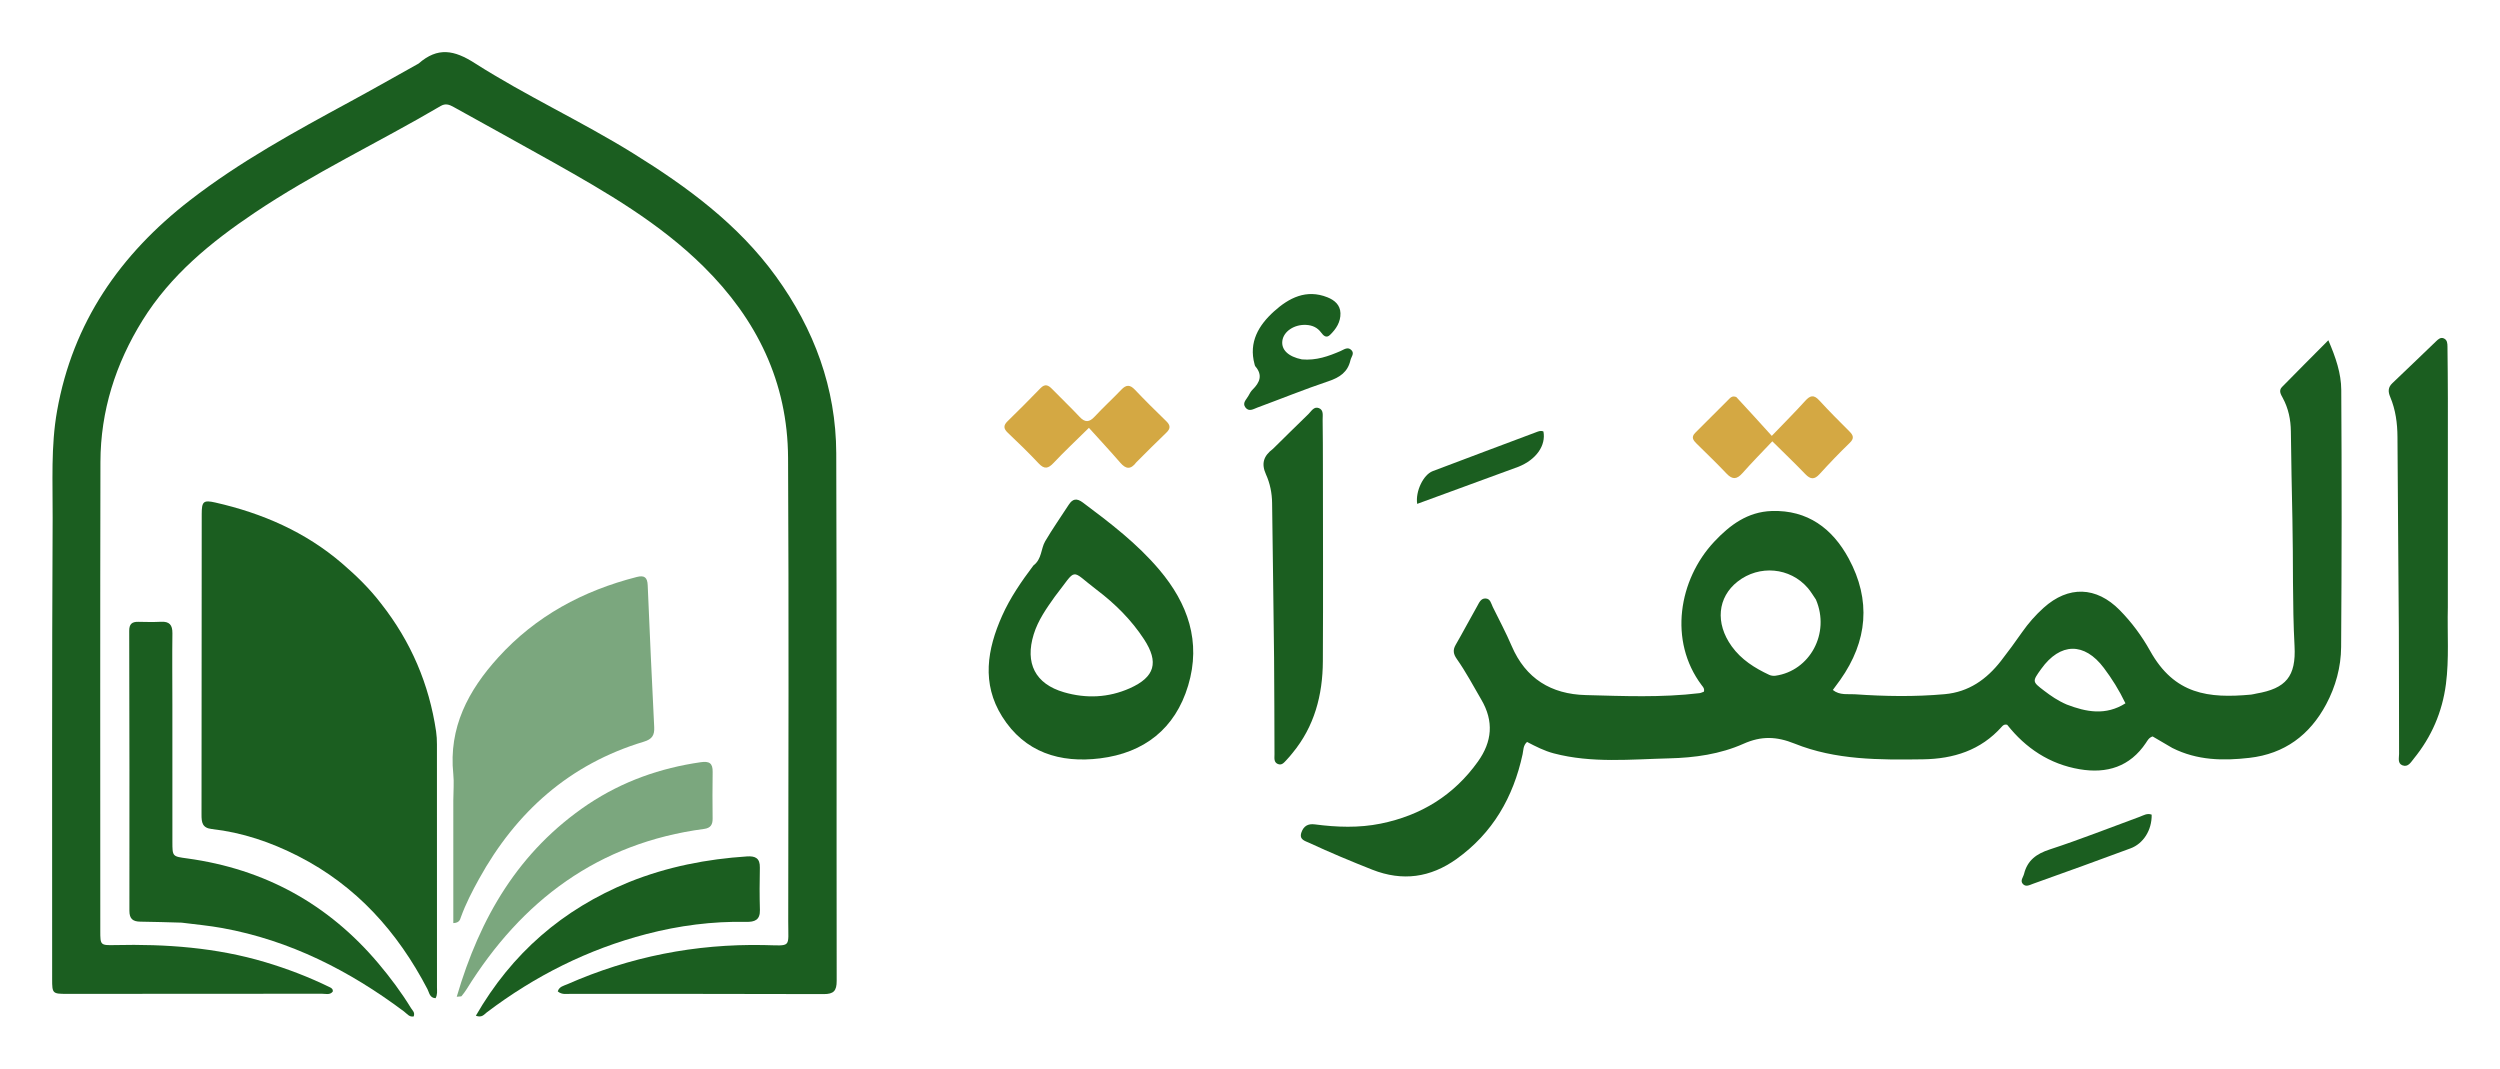
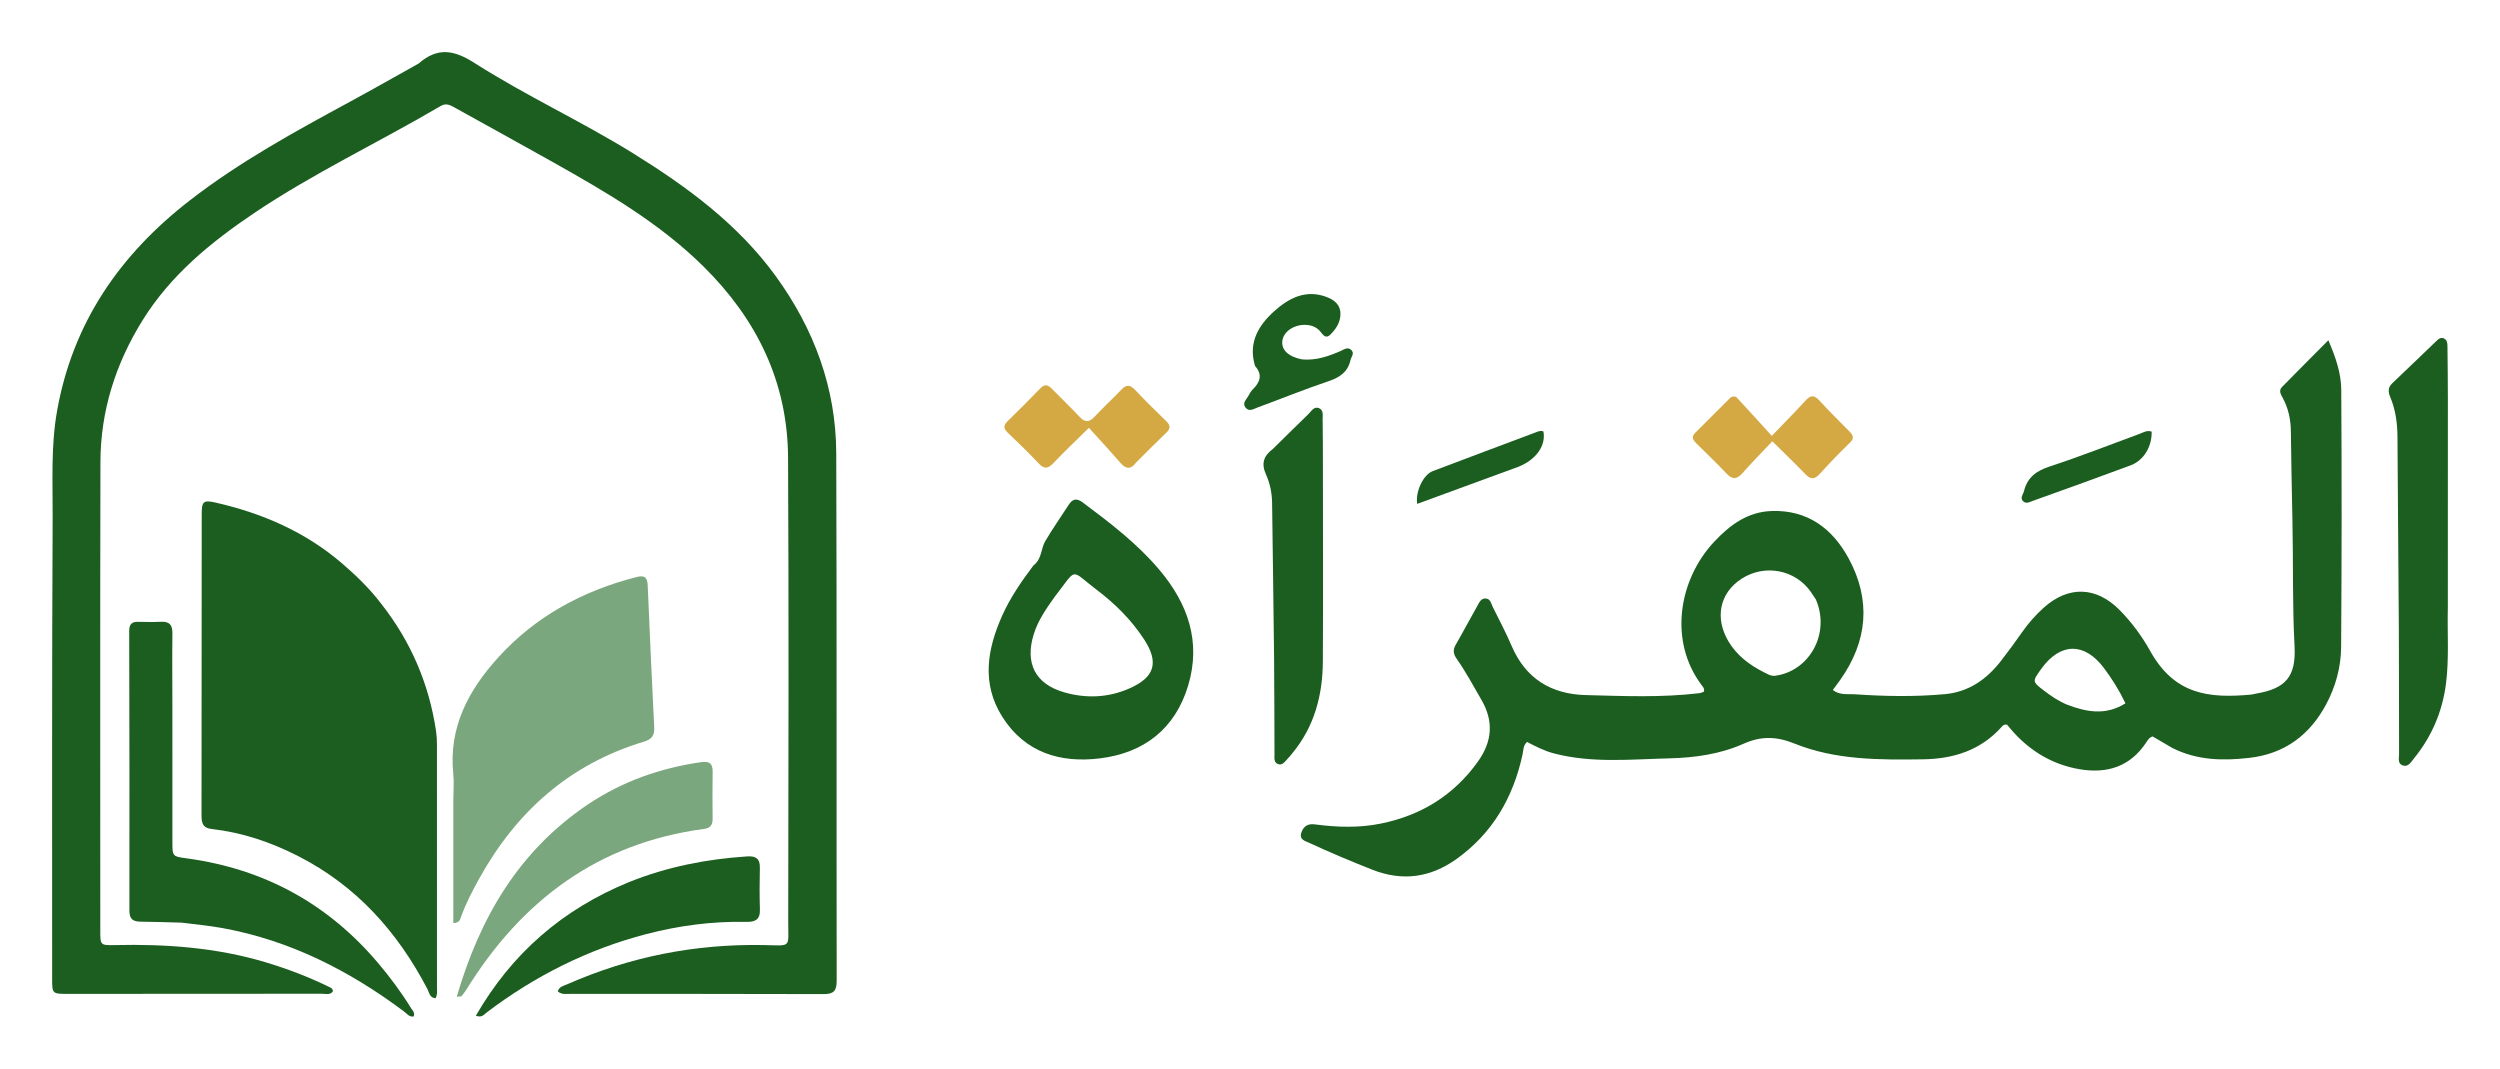
<svg xmlns="http://www.w3.org/2000/svg" viewBox="-24.00 -24.00 1151.42 492.20" width="1151.42" height="492.20">
  <g transform="translate(351.20,-398.37)">
    <path fill="#1B5E20" d="M625.3,718.859 C621.979,716.931 618.992,715.175 616.22,713.546 C614.473,714.144 613.889,715.403 613.162,716.492 C605.777,727.547 595.135,730.769 582.647,728.663 C568.731,726.317 557.712,718.886 549.25,708.184 C547.862,707.848 547.27,708.499 546.729,709.106 C537.054,719.957 524.51,723.89 510.457,724.086 C490.416,724.367 470.247,724.462 451.34,716.854 C442.993,713.495 435.996,713.271 427.776,716.938 C417.066,721.717 405.324,723.358 393.634,723.642 C375.868,724.074 357.996,725.964 340.425,721.349 C336.055,720.202 332.074,718.15 328.109,716.082 C326.259,717.749 326.471,719.857 326.065,721.732 C321.785,741.533 312.296,758.082 295.606,770.007 C283.613,778.576 270.728,780.404 256.813,774.913 C247.046,771.058 237.372,767.015 227.857,762.589 C225.859,761.659 223.034,761.122 224.193,757.759 C225.202,754.835 227.193,753.637 230.368,754.053 C240.491,755.379 250.644,755.744 260.711,753.702 C279.278,749.935 294.388,740.662 305.485,725.127 C312.033,715.959 312.882,706.604 307.08,696.66 C303.386,690.33 299.961,683.841 295.737,677.839 C294.256,675.734 293.805,673.842 295.198,671.432 C298.615,665.522 301.777,659.464 305.159,653.532 C306.027,652.009 306.798,649.928 308.987,650.009 C311.254,650.093 311.549,652.334 312.328,653.918 C315.267,659.894 318.416,665.782 321.032,671.897 C327.475,686.957 339.259,694.083 355.093,694.499 C372.56,694.958 390.066,695.717 407.502,693.619 C408.269,693.526 408.999,693.128 409.57,692.932 C409.928,691.441 409.111,690.715 408.536,689.951 C393.175,669.511 397.981,641.324 414.262,623.919 C421.565,616.112 429.747,610.087 440.815,609.724 C457.333,609.182 468.773,617.797 476.232,631.564 C486.652,650.797 484.964,669.659 472.342,687.524 C471.299,689.001 470.202,690.441 468.946,692.149 C472.144,694.72 475.838,693.901 479.077,694.128 C492.863,695.094 506.673,695.327 520.475,694.086 C531.554,693.089 539.749,687.259 546.357,678.8 C549.74,674.469 552.975,670.017 556.126,665.515 C559.012,661.392 562.3,657.657 566.028,654.301 C577.416,644.049 590.278,644.413 601.09,655.395 C606.612,661.003 611.277,667.328 615.098,674.182 C626.301,694.278 641.977,696.087 661.567,694.282 C662.39,694.206 663.195,693.94 664.014,693.799 C677.671,691.46 682.328,685.88 681.591,671.949 C680.559,652.471 681.047,632.977 680.611,613.494 C680.309,600.007 680.071,586.519 679.9,573.03 C679.831,567.593 678.766,562.459 676.169,557.658 C675.298,556.049 674.166,554.292 675.813,552.612 C682.65,545.635 689.56,538.73 697.158,531.078 C700.622,539.089 703.062,546.398 703.111,553.906 C703.368,593.396 703.328,632.888 703.049,672.378 C702.984,681.589 700.526,690.577 696.155,698.759 C688.601,712.898 677.023,721.559 660.803,723.415 C648.725,724.797 636.838,724.652 625.3,718.859 M461.148,650.496 C459.917,648.722 458.831,646.825 457.431,645.197 C449.24,635.674 435.069,634.4 425.096,642.212 C415.839,649.465 414.689,661.375 422.374,672.052 C426.768,678.158 432.951,682.061 439.65,685.188 C440.498,685.584 441.608,685.721 442.541,685.588 C458.343,683.325 467.834,666.066 461.148,650.496 M576.692,698.867 C585.696,702.319 594.626,704.04 603.716,698.296 C600.732,692.078 597.453,686.9 593.771,682.003 C584.796,670.067 573.677,670.271 564.937,682.423 C560.717,688.291 560.726,688.28 566.302,692.525 C569.346,694.843 572.463,697.035 576.692,698.867 z" />
    <path fill="#1B5E20" d="M100.755,634.812 C104.698,631.85 104.157,627.121 106.168,623.68 C109.527,617.933 113.394,612.484 117,606.88 C118.83,604.036 120.715,603.717 123.547,605.834 C136.109,615.221 148.554,624.725 158.749,636.788 C171.919,652.369 178.081,669.91 172.034,690.088 C166.048,710.067 151.69,721.142 131.443,723.647 C113.079,725.919 96.734,720.967 86.336,704.358 C76.82,689.158 79.445,673.441 86.344,657.982 C90.036,649.71 95.127,642.3 100.755,634.812 M110.642,649.118 C106.774,654.554 102.914,660.014 100.909,666.472 C96.768,679.811 101.583,689.357 114.84,693.204 C125.04,696.164 135.306,695.737 145.119,691.375 C156.715,686.22 158.647,679.426 151.692,668.78 C145.887,659.894 138.43,652.491 130.033,646.12 C117.332,636.485 121.274,635.523 110.642,649.118 z" />
    <path fill="#1B5E20" d="M752.195,654 C751.903,666.14 752.836,677.803 751.32,689.422 C749.638,702.312 744.687,713.756 736.495,723.808 C735.169,725.435 733.901,727.826 731.342,726.878 C728.961,725.997 729.741,723.465 729.735,721.571 C729.668,702.586 729.737,683.6 729.631,664.616 C729.464,634.979 729.143,605.343 728.999,575.706 C728.968,569.289 728.133,563.083 725.646,557.168 C724.635,554.764 724.596,552.791 726.638,550.859 C733.411,544.452 740.099,537.955 746.836,531.51 C747.804,530.584 748.891,529.576 750.349,530.224 C751.985,530.951 752.011,532.597 752.028,534.094 C752.114,542.087 752.206,550.081 752.21,558.074 C752.222,589.883 752.203,621.691 752.195,654 z" />
    <path fill="#1B5E20" d="M211.088,581.096 C216.68,575.597 221.994,570.319 227.382,565.118 C228.749,563.799 229.914,561.449 232.222,562.329 C234.522,563.206 233.939,565.695 233.965,567.612 C234.063,574.768 234.086,581.925 234.09,589.082 C234.107,619.04 234.228,648.999 234.065,678.957 C233.98,694.477 230.207,708.94 220.07,721.21 C219.223,722.236 218.398,723.288 217.468,724.234 C216.333,725.388 215.268,727.072 213.31,726.231 C211.377,725.401 211.8,723.434 211.791,721.834 C211.706,707.022 211.753,692.209 211.601,677.398 C211.358,653.606 210.982,629.815 210.69,606.024 C210.634,601.46 209.72,596.963 207.893,592.931 C205.626,587.927 206.681,584.402 211.088,581.096 z" />
    <path fill="#D4A843" d="M148.177,587.268 C145.508,590.856 143.283,590.382 140.763,587.47 C136.203,582.2 131.449,577.098 126.32,571.42 C120.101,577.553 114.911,582.407 110.052,587.572 C107.57,590.21 105.806,590.608 103.173,587.803 C98.621,582.954 93.845,578.307 89.011,573.737 C86.984,571.82 86.831,570.353 88.847,568.382 C93.962,563.381 99.028,558.326 103.995,553.179 C106.112,550.984 107.628,551.736 109.395,553.558 C113.565,557.857 117.931,561.969 122.016,566.344 C124.56,569.069 126.498,568.905 128.976,566.237 C132.936,561.973 137.25,558.04 141.269,553.828 C143.484,551.506 145.218,551.463 147.472,553.837 C152.168,558.782 157.018,563.585 161.917,568.33 C163.909,570.258 163.996,571.731 161.931,573.69 C157.345,578.04 152.923,582.562 148.177,587.268 z" />
    <path fill="#D4A843" d="M424.502,557.252 C429.946,563.094 435.069,568.755 440.828,575.118 C446.814,568.886 451.628,564.09 456.173,559.051 C458.421,556.558 460.105,555.967 462.621,558.706 C467.125,563.609 471.836,568.327 476.55,573.032 C478.389,574.867 478.919,576.234 476.715,578.362 C471.926,582.984 467.316,587.805 462.834,592.727 C460.447,595.348 458.645,595.206 456.27,592.734 C451.575,587.847 446.67,583.162 441.075,577.625 C436.196,582.793 431.64,587.391 427.363,592.234 C424.82,595.113 422.779,595.437 420.021,592.517 C415.563,587.797 410.86,583.31 406.246,578.739 C404.714,577.221 403.496,575.768 405.574,573.714 C410.902,568.446 416.172,563.119 421.472,557.823 C422.222,557.075 423.1,556.679 424.502,557.252 z" />
    <path fill="#1B5E20" d="M224.423,539.899 C231.05,540.48 236.648,538.442 242.203,536.056 C243.757,535.388 245.556,533.877 247.241,535.647 C248.721,537.202 247.131,538.712 246.781,540.257 C245.531,545.761 241.833,548.21 236.653,549.95 C225.618,553.655 214.821,558.063 203.892,562.087 C202.141,562.731 200.035,564.196 198.41,562.043 C196.811,559.925 198.897,558.365 199.773,556.693 C200.311,555.667 200.901,554.597 201.714,553.797 C205.039,550.525 206.45,547.118 202.961,543.08 C202.758,542.845 202.701,542.47 202.614,542.15 C199.819,531.911 204.538,524.133 211.572,517.782 C218.438,511.583 226.426,507.411 236.185,511.303 C239.458,512.608 242.051,514.815 242.169,518.585 C242.297,522.649 240.171,525.926 237.341,528.637 C235.642,530.265 234.332,528.971 233.263,527.52 C231.56,525.207 229.228,524.17 226.404,524.011 C220.927,523.702 215.957,526.997 215.403,531.36 C214.885,535.444 218.091,538.618 224.423,539.899 z" />
-     <path fill="#1B5E20" d="M584.057,773.171 C576.171,776.01 568.655,778.727 561.13,781.417 C559.595,781.965 557.861,783.02 556.48,781.516 C555.079,779.99 556.62,778.424 557.005,776.881 C558.571,770.592 562.71,767.6 568.855,765.595 C582.778,761.052 596.414,755.631 610.176,750.596 C611.975,749.937 613.738,748.752 615.792,749.574 C615.925,756.741 611.913,762.971 605.995,765.121 C598.796,767.735 591.614,770.397 584.057,773.171 z" />
+     <path fill="#1B5E20" d="M584.057,596.781 C576.171,599.62 568.655,602.337 561.13,605.027 C559.595,605.575 557.861,606.63 556.48,605.126 C555.079,603.6 556.62,602.034 557.005,600.491 C558.571,594.202 562.71,591.21 568.855,589.205 C582.778,584.662 596.414,579.241 610.176,574.206 C611.975,573.547 613.738,572.362 615.792,573.184 C615.925,580.351 611.913,586.581 605.995,588.731 C598.796,591.345 591.614,594.007 584.057,596.781 z" />
    <path fill="#1B5E20" d="M324.198,589.326 C308.434,595.095 293.037,600.744 277.51,606.441 C276.637,600.636 280.379,592.99 284.626,591.377 C300.499,585.349 316.405,579.408 332.298,573.434 C333.391,573.023 334.475,572.546 335.66,573.11 C336.86,579.547 332.404,586.013 324.198,589.326 z" />
  </g>
  <g transform="translate(-241.99,-52.45)">
    <path fill="#1B5E20" d="M410.776,57.726 C419.608,49.999 427.18,51.486 436.603,57.503 C460.184,72.558 485.747,84.284 509.552,99.044 C534.471,114.496 557.957,131.714 575.388,155.79 C592.947,180.042 603.036,207.148 603.142,237.235 C603.426,318.233 603.217,399.233 603.338,480.232 C603.345,484.813 601.94,486.314 597.351,486.298 C558.518,486.161 519.685,486.228 480.852,486.185 C478.936,486.183 476.849,486.689 474.877,485.067 C475.509,482.824 477.645,482.48 479.309,481.747 C508.092,469.067 538.192,463.13 569.663,463.712 C582.776,463.954 581.006,465.31 581.024,452.779 C581.124,381.613 581.311,310.446 580.949,239.282 C580.772,204.507 566.618,175.534 542.022,151.214 C521.725,131.144 497.391,117.054 472.835,103.225 C457.591,94.64 442.223,86.277 426.948,77.747 C424.929,76.62 423.193,75.953 420.939,77.277 C392.509,93.987 362.571,108.077 335.144,126.52 C315.106,139.995 296.586,155.126 283.627,176 C271.223,195.982 264.3,217.696 264.246,241.251 C264.082,313.25 264.178,385.25 264.182,457.249 C264.182,463.73 264.216,463.876 270.954,463.724 C294.384,463.194 317.535,464.843 340.149,471.59 C350.398,474.648 360.318,478.461 369.914,483.151 C370.646,483.509 371.391,483.951 371.266,485.112 C369.957,486.85 367.971,486.131 366.263,486.133 C327.096,486.187 287.93,486.197 248.764,486.197 C242.207,486.197 242.005,486.011 242.007,479.477 C242.025,408.644 241.872,337.811 242.236,266.98 C242.32,250.551 241.367,234.039 244.283,217.658 C251.524,176.977 273.298,145.615 305.477,120.696 C328.378,102.96 353.661,89.142 379.009,75.396 C389.552,69.678 399.979,63.743 410.776,57.726z" />
    <path fill="#1B5E20" d="M393.546,306.493 C407.333,324.053 415.633,343.595 418.84,365.307 C419.131,367.273 419.229,369.284 419.23,371.275 C419.257,408.588 419.26,445.9 419.248,483.213 C419.248,484.827 419.544,486.515 418.595,488.192 C415.85,488.052 415.705,485.627 414.885,484.054 C401.137,457.668 382.124,436.405 355.311,422.739 C342.764,416.344 329.573,411.846 315.527,410.275 C311.116,409.782 310.797,407.175 310.803,403.669 C310.876,357.528 310.875,311.386 310.895,265.245 C310.897,259.424 311.631,258.641 317.219,259.912 C338.797,264.824 358.648,273.413 375.589,287.984 C382.037,293.53 388.144,299.425 393.546,306.493 z" />
    <path fill="#7BA77E" d="M426.771,397 C426.79,392.668 427.161,388.801 426.768,385.012 C424.543,363.552 433.66,346.453 447.44,331.265 C464.758,312.177 486.485,300.515 511.284,294.187 C514.86,293.275 516.15,294.454 516.3,298.001 C517.226,319.787 518.194,341.571 519.297,363.348 C519.489,367.129 518.278,368.921 514.506,370.057 C480.312,380.358 455.716,402.333 438.635,433.221 C435.496,438.897 432.503,444.674 430.283,450.806 C429.86,451.977 429.635,453.471 426.77,453.603 C426.77,434.857 426.77,416.178 426.771,397 z" />
    <path fill="#1B5E20" d="M301.628,453.392 C294.998,453.22 288.838,452.999 282.676,452.938 C279.24,452.903 277.582,451.703 277.588,447.921 C277.645,404.944 277.608,361.966 277.5,318.989 C277.492,315.869 278.759,314.798 281.628,314.844 C285.126,314.901 288.632,315.006 292.12,314.82 C296.017,314.611 297.441,316.267 297.394,320.116 C297.26,330.941 297.376,341.77 297.38,352.597 C297.39,373.753 297.394,394.909 297.392,416.064 C297.391,423.011 297.398,422.874 304.266,423.818 C339.78,428.694 369.167,444.752 392.297,472.204 C397.781,478.713 402.855,485.508 407.298,492.766 C407.95,493.832 409.217,494.72 408.531,496.581 C406.488,497.006 405.383,495.288 404.037,494.282 C378.902,475.483 351.525,461.546 320.382,455.881 C314.337,454.782 308.194,454.219 301.628,453.392 z" />
    <path fill="#7BA77E" d="M488.895,398.835 C504.871,388.231 522.135,382.179 540.708,379.502 C544.678,378.93 546.29,379.933 546.214,384.003 C546.082,391.162 546.139,398.326 546.201,405.488 C546.225,408.238 545.258,409.83 542.32,410.22 C493.596,416.672 458.319,443.076 432.886,484.065 C432.194,485.181 431.377,486.224 430.553,487.249 C430.411,487.426 429.943,487.341 428.349,487.522 C439.028,451.075 456.835,420.397 488.895,398.835 z" />
    <path fill="#1B5E20" d="M507.777,434.677 C525.449,427.613 543.488,424.107 562.039,422.888 C565.931,422.633 568.052,423.749 567.956,428.056 C567.81,434.548 567.795,441.05 567.981,447.54 C568.115,452.193 565.531,453.115 561.656,453.037 C546.085,452.723 530.792,454.726 515.727,458.642 C488.762,465.652 464.391,477.926 442.215,494.698 C440.99,495.624 440.006,497.328 437.151,496.263 C453.684,467.567 477.049,447.249 507.777,434.677 z" />
  </g>
</svg>
